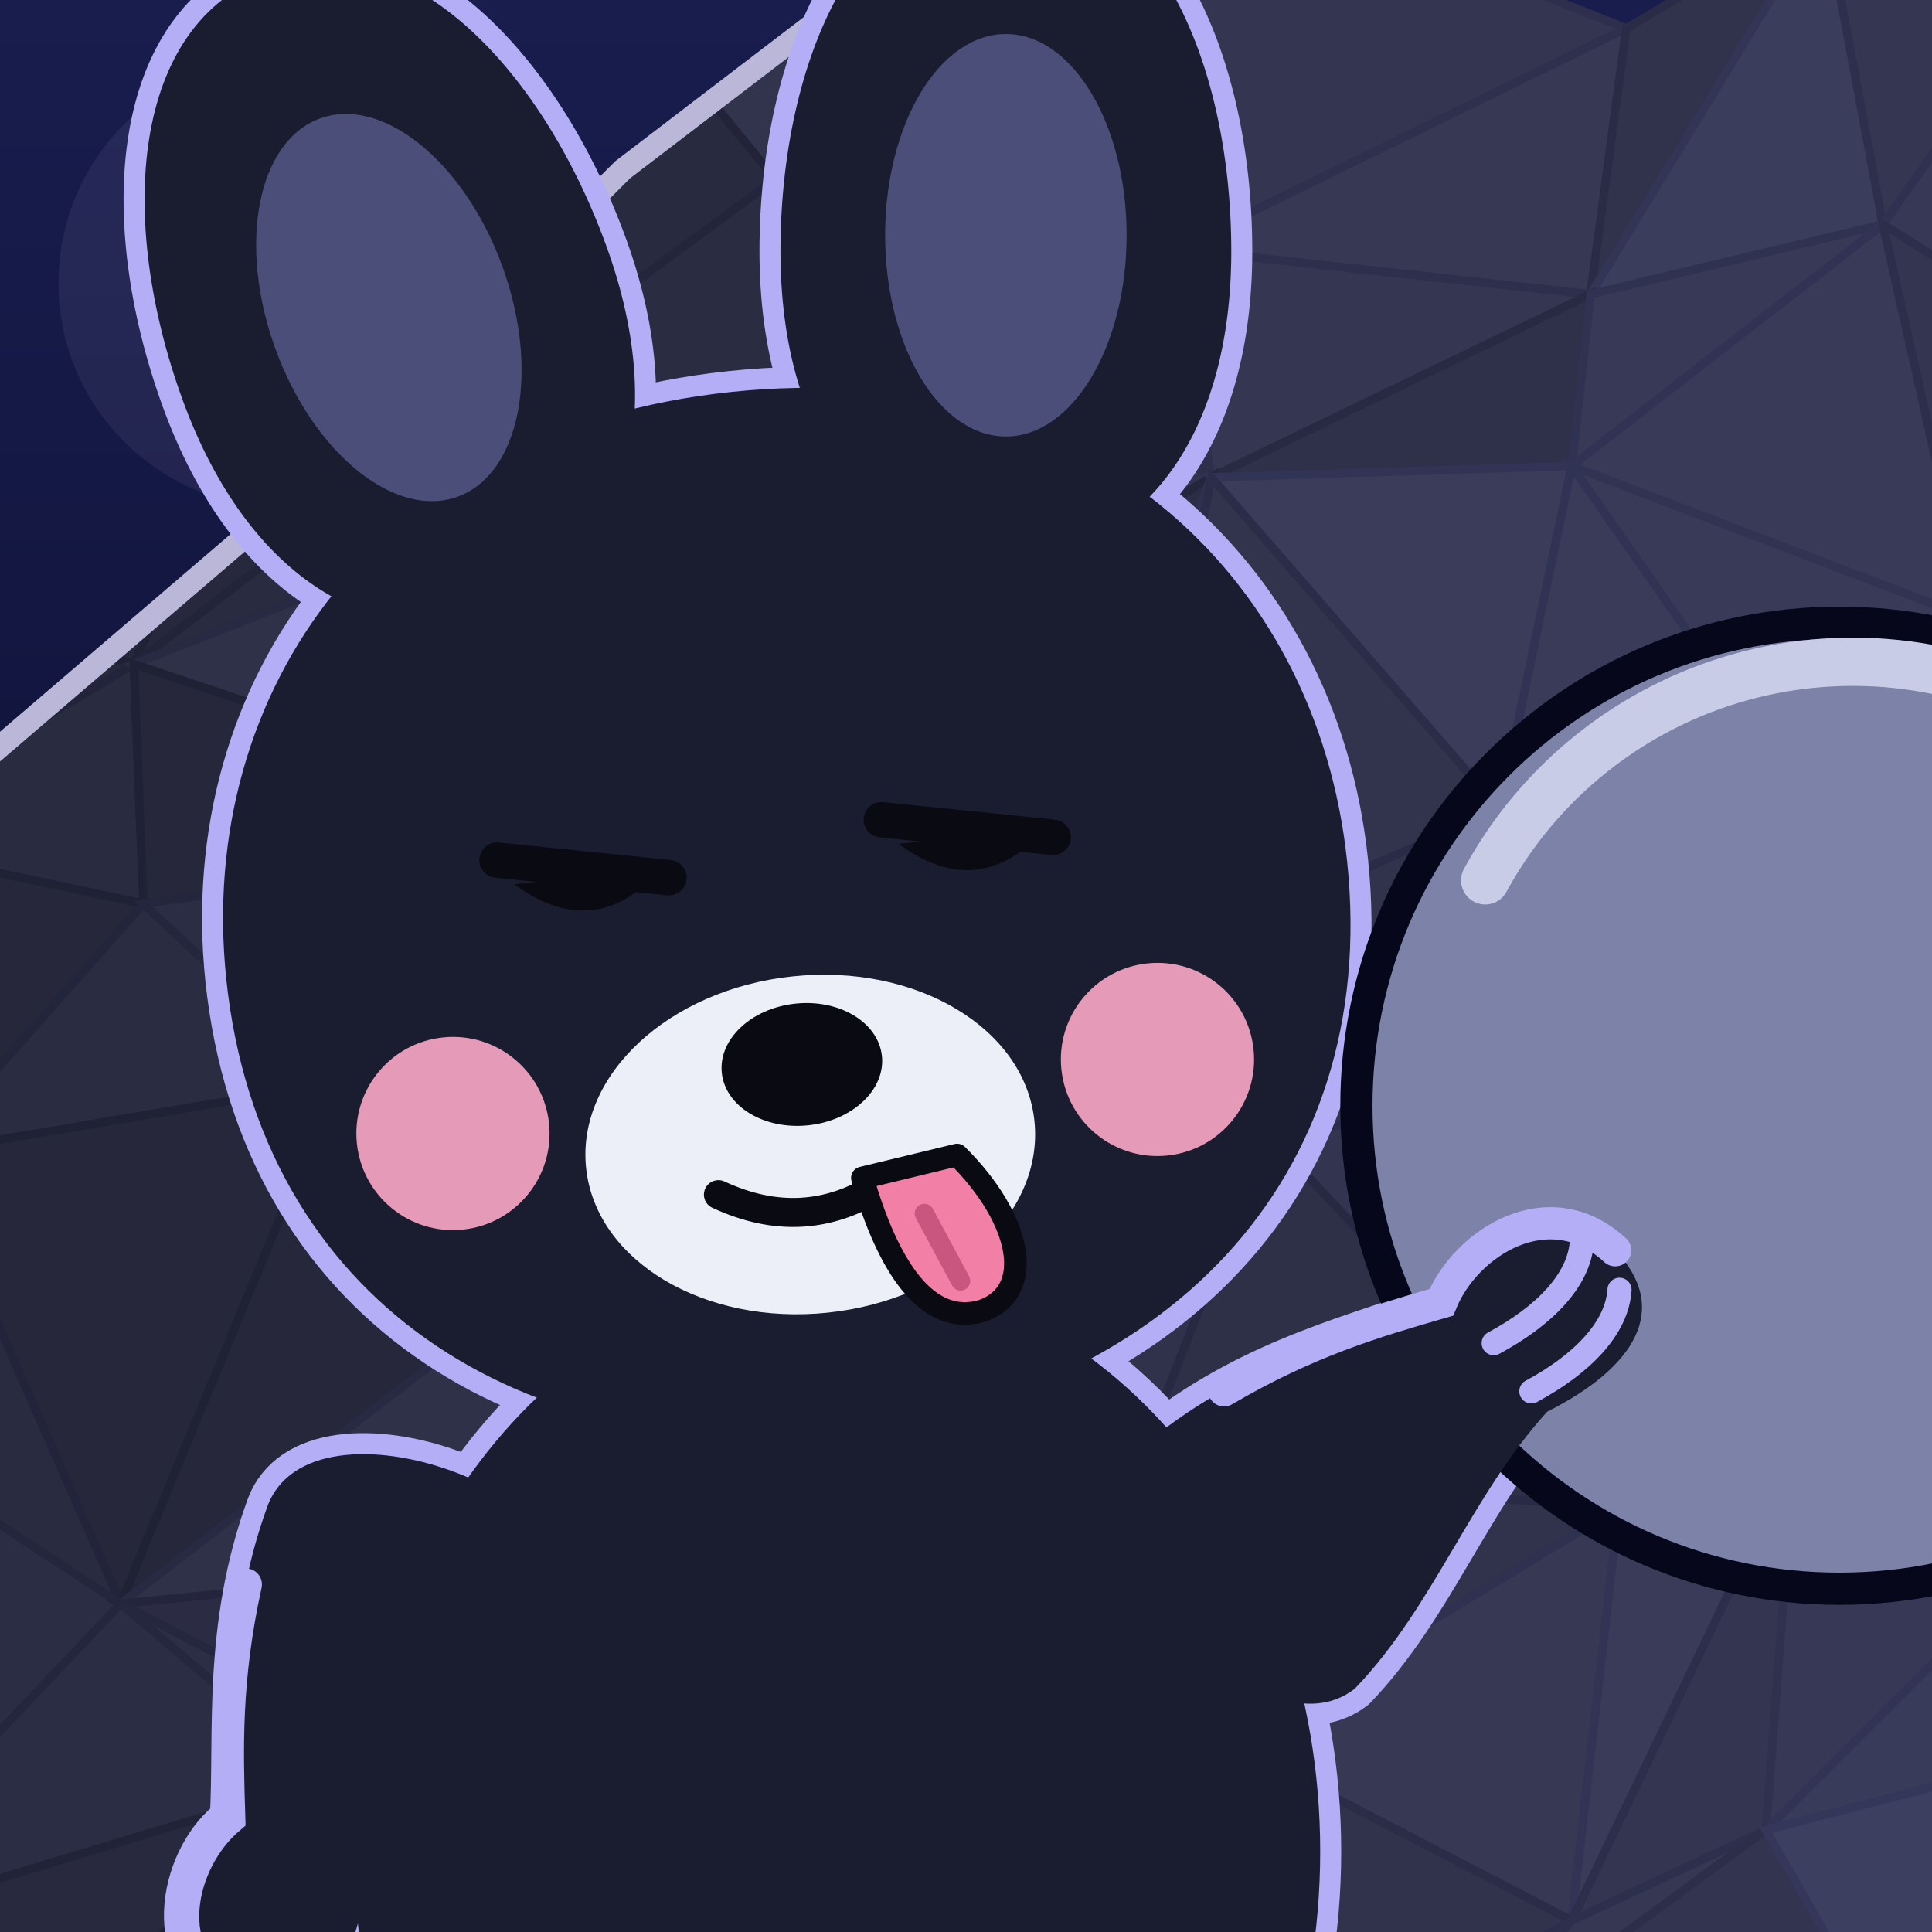
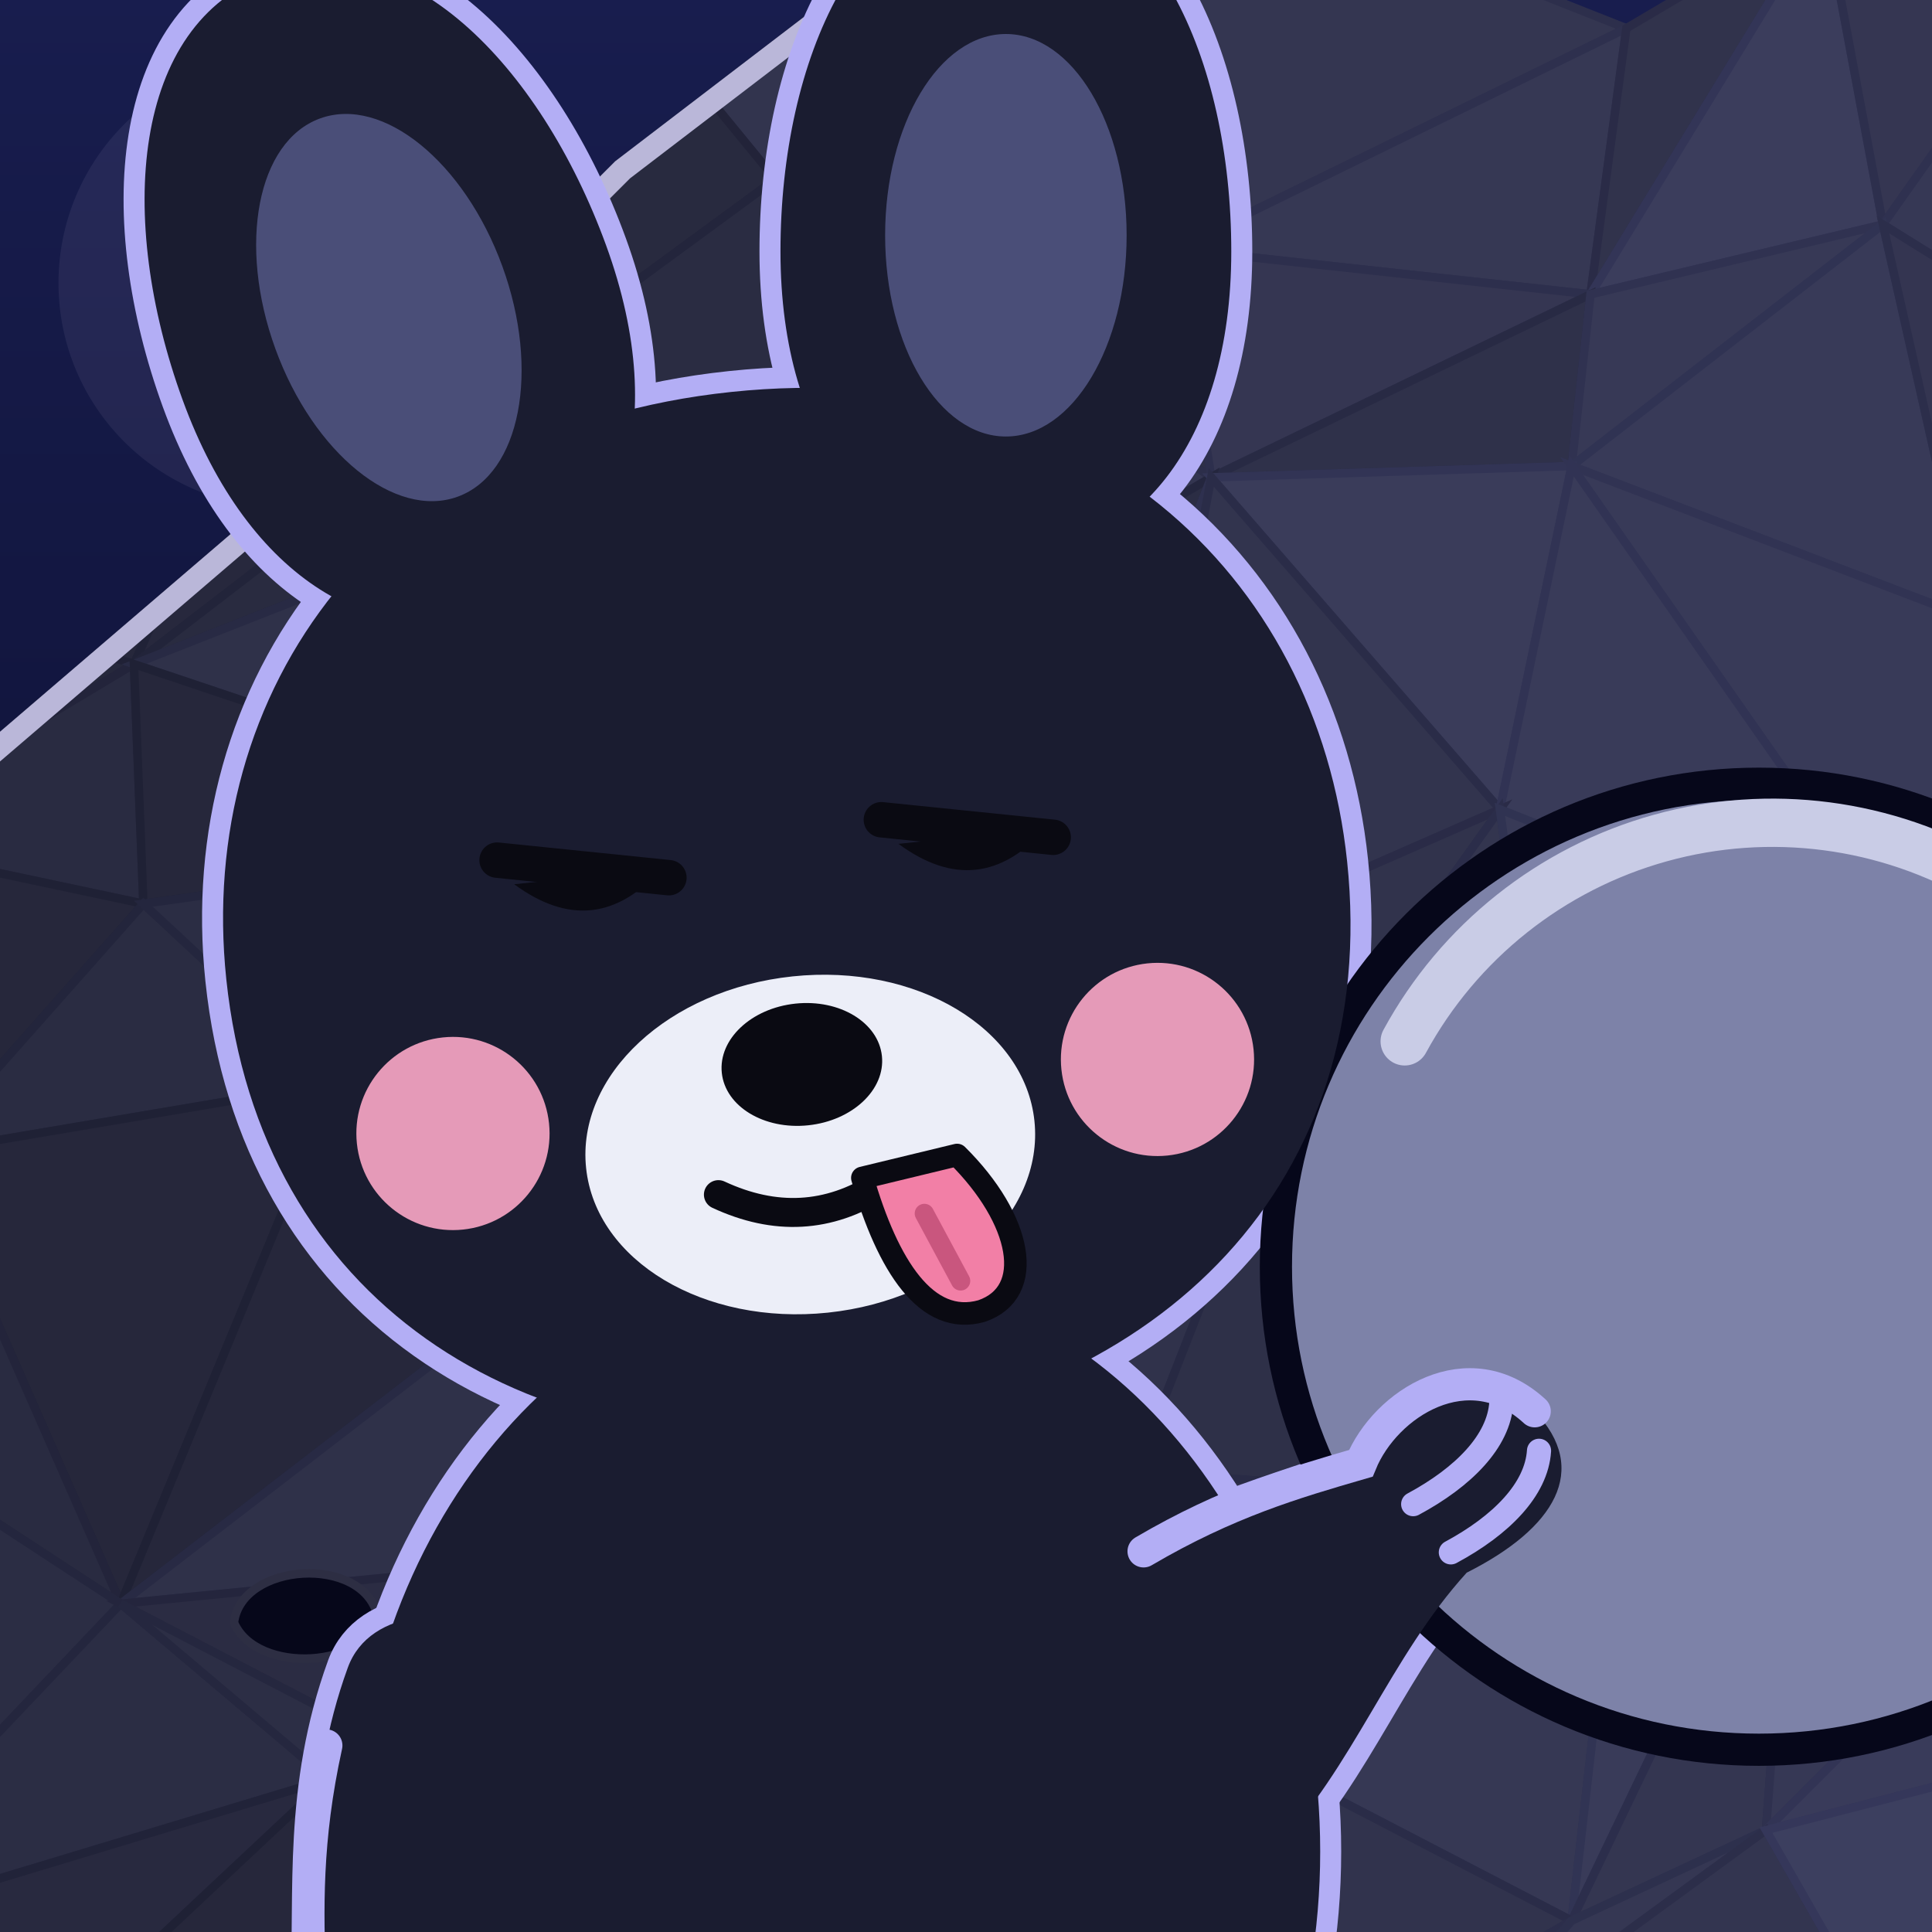
<svg xmlns="http://www.w3.org/2000/svg" viewBox="0 0 1024 1024" width="1024" height="1024" role="img" aria-label="App icon, Tongue">
  <defs>
    <clipPath id="ic-tongue-1024">
      <rect width="1024" height="1024" rx="0" />
    </clipPath>
    <linearGradient id="ib-tongue-1024" x1="0" y1="0" x2="0" y2="1">
      <stop offset="0" stop-color="#181D4E" />
      <stop offset="1" stop-color="#080A26" />
    </linearGradient>
  </defs>
  <g clip-path="url(#ic-tongue-1024)">
    <rect width="1024" height="1024" fill="url(#ib-tongue-1024)" />
    <circle cx="786" cy="318" r="7" fill="#EEF0FA" opacity="0.45" />
    <circle cx="159" cy="109" r="10" fill="#EEF0FA" opacity="0.6" />
    <circle cx="556" cy="320" r="13" fill="#EEF0FA" opacity="0.75" />
    <circle cx="953" cy="111" r="7" fill="#EEF0FA" opacity="0.45" />
    <circle cx="326" cy="322" r="10" fill="#EEF0FA" opacity="0.6" />
    <circle cx="723" cy="113" r="13" fill="#EEF0FA" opacity="0.75" />
    <circle cx="96" cy="324" r="7" fill="#EEF0FA" opacity="0.45" />
    <circle cx="493" cy="115" r="10" fill="#EEF0FA" opacity="0.6" />
    <circle cx="890" cy="326" r="13" fill="#EEF0FA" opacity="0.75" />
    <circle cx="150" cy="150" r="119" fill="#E9E6FF" opacity=".07" />
    <circle cx="150" cy="150" r="70" fill="#E9EAF6" />
    <circle cx="127.6" cy="136" r="14" fill="#CFD1E6" />
    <g>
      <clipPath id="r-tongue-1024">
        <path d="M1064 1064 L1064 -40 L500 -40 L330 90 L170 250 L-40 430 L-40 1064Z" />
      </clipPath>
      <g clip-path="url(#r-tongue-1024)">
        <path d="M-75,-95L196,-108L-98,147Z" fill="hsl(236 22% 20.7%)" stroke="hsl(236 26% 18.2%)" stroke-width="4.5" />
        <path d="M196,-108L163,145L-98,147Z" fill="hsl(236 22% 21.7%)" stroke="hsl(236 26% 19.2%)" stroke-width="4.5" />
        <path d="M196,-108L284,-60L163,145Z" fill="hsl(236 22% 19.2%)" stroke="hsl(236 26% 16.7%)" stroke-width="4.5" />
        <path d="M284,-60L291,183L163,145Z" fill="hsl(236 22% 19.3%)" stroke="hsl(236 26% 16.8%)" stroke-width="4.5" />
        <path d="M284,-60L432,12L411,95Z" fill="hsl(236 22% 25.0%)" stroke="hsl(236 26% 22.5%)" stroke-width="4.5" />
        <path d="M284,-60L411,95L291,183Z" fill="hsl(236 22% 20.3%)" stroke="hsl(236 26% 17.8%)" stroke-width="4.5" />
        <path d="M432,12L584,-95L623,132Z" fill="hsl(236 22% 26.4%)" stroke="hsl(236 26% 23.9%)" stroke-width="4.5" />
        <path d="M432,12L623,132L411,95Z" fill="hsl(236 22% 21.2%)" stroke="hsl(236 26% 18.7%)" stroke-width="4.5" />
        <path d="M584,-95L862,15L623,132Z" fill="hsl(236 22% 26.1%)" stroke="hsl(236 26% 23.6%)" stroke-width="4.5" />
        <path d="M862,15L843,156L623,132Z" fill="hsl(236 22% 26.9%)" stroke="hsl(236 26% 24.4%)" stroke-width="4.5" />
        <path d="M862,15L967,-47L843,156Z" fill="hsl(236 22% 24.5%)" stroke="hsl(236 26% 22.0%)" stroke-width="4.5" />
        <path d="M967,-47L998,119L843,156Z" fill="hsl(236 22% 29.5%)" stroke="hsl(236 26% 27.0%)" stroke-width="4.5" />
        <path d="M967,-47L1090,-11L998,119Z" fill="hsl(236 22% 26.4%)" stroke="hsl(236 26% 23.9%)" stroke-width="4.5" />
        <path d="M1090,-11L1088,175L998,119Z" fill="hsl(236 22% 27.3%)" stroke="hsl(236 26% 24.8%)" stroke-width="4.5" />
        <path d="M1090,-11L1264,-47L1329,188Z" fill="hsl(236 22% 29.3%)" stroke="hsl(236 26% 26.8%)" stroke-width="4.5" />
        <path d="M1090,-11L1329,188L1088,175Z" fill="hsl(236 22% 30.7%)" stroke="hsl(236 26% 28.2%)" stroke-width="4.5" />
        <path d="M-98,147L163,145L-65,310Z" fill="hsl(236 22% 19.8%)" stroke="hsl(236 26% 17.3%)" stroke-width="4.5" />
        <path d="M163,145L71,352L-65,310Z" fill="hsl(236 22% 19.0%)" stroke="hsl(236 26% 16.5%)" stroke-width="4.5" />
        <path d="M163,145L291,183L71,352Z" fill="hsl(236 22% 19.5%)" stroke="hsl(236 26% 17.0%)" stroke-width="4.5" />
        <path d="M291,183L343,245L71,352Z" fill="hsl(236 22% 20.7%)" stroke="hsl(236 26% 18.2%)" stroke-width="4.5" />
        <path d="M291,183L411,95L488,344Z" fill="hsl(236 22% 21.2%)" stroke="hsl(236 26% 18.7%)" stroke-width="4.5" />
        <path d="M291,183L488,344L343,245Z" fill="hsl(236 22% 25.3%)" stroke="hsl(236 26% 22.8%)" stroke-width="4.5" />
        <path d="M411,95L623,132L642,253Z" fill="hsl(236 22% 23.3%)" stroke="hsl(236 26% 20.8%)" stroke-width="4.5" />
        <path d="M411,95L642,253L488,344Z" fill="hsl(236 22% 25.6%)" stroke="hsl(236 26% 23.1%)" stroke-width="4.5" />
        <path d="M623,132L843,156L642,253Z" fill="hsl(236 22% 26.4%)" stroke="hsl(236 26% 23.9%)" stroke-width="4.5" />
        <path d="M843,156L833,247L642,253Z" fill="hsl(236 22% 23.8%)" stroke="hsl(236 26% 21.3%)" stroke-width="4.5" />
        <path d="M843,156L998,119L833,247Z" fill="hsl(236 22% 27.7%)" stroke="hsl(236 26% 25.2%)" stroke-width="4.5" />
        <path d="M998,119L1045,328L833,247Z" fill="hsl(236 22% 28.2%)" stroke="hsl(236 26% 25.7%)" stroke-width="4.5" />
        <path d="M998,119L1088,175L1045,328Z" fill="hsl(236 22% 25.9%)" stroke="hsl(236 26% 23.4%)" stroke-width="4.5" />
        <path d="M1088,175L1200,354L1045,328Z" fill="hsl(236 22% 30.7%)" stroke="hsl(236 26% 28.2%)" stroke-width="4.5" />
        <path d="M1088,175L1329,188L1300,298Z" fill="hsl(236 22% 30.9%)" stroke="hsl(236 26% 28.4%)" stroke-width="4.5" />
        <path d="M1088,175L1300,298L1200,354Z" fill="hsl(236 22% 27.9%)" stroke="hsl(236 26% 25.4%)" stroke-width="4.5" />
        <path d="M-65,310L71,352L-84,445Z" fill="hsl(236 22% 19.3%)" stroke="hsl(236 26% 16.8%)" stroke-width="4.5" />
        <path d="M71,352L76,479L-84,445Z" fill="hsl(236 22% 20.8%)" stroke="hsl(236 26% 18.3%)" stroke-width="4.5" />
        <path d="M71,352L343,245L339,442Z" fill="hsl(236 22% 23.6%)" stroke="hsl(236 26% 21.1%)" stroke-width="4.5" />
        <path d="M71,352L339,442L76,479Z" fill="hsl(236 22% 19.0%)" stroke="hsl(236 26% 16.5%)" stroke-width="4.5" />
        <path d="M343,245L488,344L536,521Z" fill="hsl(236 22% 22.9%)" stroke="hsl(236 26% 20.4%)" stroke-width="4.5" />
        <path d="M343,245L536,521L339,442Z" fill="hsl(236 22% 22.8%)" stroke="hsl(236 26% 20.3%)" stroke-width="4.5" />
        <path d="M488,344L642,253L536,521Z" fill="hsl(236 22% 21.7%)" stroke="hsl(236 26% 19.2%)" stroke-width="4.5" />
        <path d="M642,253L592,518L536,521Z" fill="hsl(236 22% 27.0%)" stroke="hsl(236 26% 24.5%)" stroke-width="4.5" />
        <path d="M642,253L833,247L795,429Z" fill="hsl(236 22% 29.0%)" stroke="hsl(236 26% 26.5%)" stroke-width="4.5" />
        <path d="M642,253L795,429L592,518Z" fill="hsl(236 22% 25.0%)" stroke="hsl(236 26% 22.5%)" stroke-width="4.5" />
        <path d="M833,247L1045,328L1024,520Z" fill="hsl(236 22% 28.3%)" stroke="hsl(236 26% 25.8%)" stroke-width="4.5" />
        <path d="M833,247L1024,520L795,429Z" fill="hsl(236 22% 28.5%)" stroke="hsl(236 26% 26.0%)" stroke-width="4.5" />
        <path d="M1045,328L1200,354L1024,520Z" fill="hsl(236 22% 29.8%)" stroke="hsl(236 26% 27.3%)" stroke-width="4.5" />
        <path d="M1200,354L1107,425L1024,520Z" fill="hsl(236 22% 29.3%)" stroke="hsl(236 26% 26.8%)" stroke-width="4.5" />
        <path d="M1200,354L1300,298L1368,472Z" fill="hsl(236 22% 30.1%)" stroke="hsl(236 26% 27.6%)" stroke-width="4.5" />
        <path d="M1200,354L1368,472L1107,425Z" fill="hsl(236 22% 30.2%)" stroke="hsl(236 26% 27.7%)" stroke-width="4.5" />
        <path d="M-84,445L76,479L-41,611Z" fill="hsl(236 22% 19.0%)" stroke="hsl(236 26% 16.5%)" stroke-width="4.5" />
        <path d="M76,479L178,574L-41,611Z" fill="hsl(236 22% 21.2%)" stroke="hsl(236 26% 18.7%)" stroke-width="4.5" />
        <path d="M76,479L339,442L178,574Z" fill="hsl(236 22% 21.8%)" stroke="hsl(236 26% 19.3%)" stroke-width="4.5" />
        <path d="M339,442L251,706L178,574Z" fill="hsl(236 22% 24.1%)" stroke="hsl(236 26% 21.6%)" stroke-width="4.5" />
        <path d="M339,442L536,521L251,706Z" fill="hsl(236 22% 25.1%)" stroke="hsl(236 26% 22.6%)" stroke-width="4.5" />
        <path d="M536,521L533,622L251,706Z" fill="hsl(236 22% 25.0%)" stroke="hsl(236 26% 22.5%)" stroke-width="4.5" />
        <path d="M536,521L592,518L672,601Z" fill="hsl(236 22% 25.3%)" stroke="hsl(236 26% 22.8%)" stroke-width="4.5" />
        <path d="M536,521L672,601L533,622Z" fill="hsl(236 22% 23.2%)" stroke="hsl(236 26% 20.7%)" stroke-width="4.5" />
        <path d="M592,518L795,429L672,601Z" fill="hsl(236 22% 24.5%)" stroke="hsl(236 26% 22.0%)" stroke-width="4.5" />
        <path d="M795,429L816,583L672,601Z" fill="hsl(236 22% 25.5%)" stroke="hsl(236 26% 23.0%)" stroke-width="4.5" />
        <path d="M795,429L1024,520L816,583Z" fill="hsl(236 22% 28.1%)" stroke="hsl(236 26% 25.6%)" stroke-width="4.5" />
        <path d="M1024,520L985,585L816,583Z" fill="hsl(236 22% 29.3%)" stroke="hsl(236 26% 26.8%)" stroke-width="4.5" />
        <path d="M1024,520L1107,425L985,585Z" fill="hsl(236 22% 30.0%)" stroke="hsl(236 26% 27.5%)" stroke-width="4.5" />
        <path d="M1107,425L1086,603L985,585Z" fill="hsl(236 22% 29.8%)" stroke="hsl(236 26% 27.3%)" stroke-width="4.5" />
        <path d="M1107,425L1368,472L1086,603Z" fill="hsl(236 22% 29.3%)" stroke="hsl(236 26% 26.8%)" stroke-width="4.5" />
        <path d="M1368,472L1338,665L1086,603Z" fill="hsl(236 22% 31.0%)" stroke="hsl(236 26% 28.5%)" stroke-width="4.5" />
        <path d="M-41,611L178,574L64,850Z" fill="hsl(236 22% 19.0%)" stroke="hsl(236 26% 16.5%)" stroke-width="4.5" />
        <path d="M-41,611L64,850L-40,782Z" fill="hsl(236 22% 20.8%)" stroke="hsl(236 26% 18.3%)" stroke-width="4.5" />
        <path d="M178,574L251,706L64,850Z" fill="hsl(236 22% 19.0%)" stroke="hsl(236 26% 16.5%)" stroke-width="4.5" />
        <path d="M251,706L339,823L64,850Z" fill="hsl(236 22% 23.6%)" stroke="hsl(236 26% 21.1%)" stroke-width="4.5" />
        <path d="M251,706L533,622L339,823Z" fill="hsl(236 22% 23.7%)" stroke="hsl(236 26% 21.2%)" stroke-width="4.5" />
        <path d="M533,622L497,802L339,823Z" fill="hsl(236 22% 24.6%)" stroke="hsl(236 26% 22.1%)" stroke-width="4.5" />
        <path d="M533,622L672,601L602,780Z" fill="hsl(236 22% 24.2%)" stroke="hsl(236 26% 21.7%)" stroke-width="4.5" />
        <path d="M533,622L602,780L497,802Z" fill="hsl(236 22% 24.6%)" stroke="hsl(236 26% 22.1%)" stroke-width="4.5" />
        <path d="M672,601L816,583L858,799Z" fill="hsl(236 22% 25.4%)" stroke="hsl(236 26% 22.9%)" stroke-width="4.5" />
        <path d="M672,601L858,799L602,780Z" fill="hsl(236 22% 23.2%)" stroke="hsl(236 26% 20.7%)" stroke-width="4.5" />
        <path d="M816,583L985,585L858,799Z" fill="hsl(236 22% 30.1%)" stroke="hsl(236 26% 27.6%)" stroke-width="4.5" />
        <path d="M985,585L951,772L858,799Z" fill="hsl(236 22% 29.6%)" stroke="hsl(236 26% 27.1%)" stroke-width="4.5" />
        <path d="M985,585L1086,603L1163,743Z" fill="hsl(236 22% 27.5%)" stroke="hsl(236 26% 25.0%)" stroke-width="4.5" />
        <path d="M985,585L1163,743L951,772Z" fill="hsl(236 22% 30.5%)" stroke="hsl(236 26% 28.0%)" stroke-width="4.5" />
        <path d="M1086,603L1338,665L1163,743Z" fill="hsl(236 22% 28.2%)" stroke="hsl(236 26% 25.7%)" stroke-width="4.5" />
        <path d="M1338,665L1371,766L1163,743Z" fill="hsl(236 22% 30.8%)" stroke="hsl(236 26% 28.3%)" stroke-width="4.5" />
        <path d="M-40,782L64,850L-104,1027Z" fill="hsl(236 22% 21.8%)" stroke="hsl(236 26% 19.3%)" stroke-width="4.5" />
        <path d="M64,850L174,943L-104,1027Z" fill="hsl(236 22% 21.8%)" stroke="hsl(236 26% 19.3%)" stroke-width="4.5" />
        <path d="M64,850L339,823L308,977Z" fill="hsl(236 22% 21.4%)" stroke="hsl(236 26% 18.9%)" stroke-width="4.5" />
        <path d="M64,850L308,977L174,943Z" fill="hsl(236 22% 22.1%)" stroke="hsl(236 26% 19.6%)" stroke-width="4.5" />
        <path d="M339,823L497,802L308,977Z" fill="hsl(236 22% 22.4%)" stroke="hsl(236 26% 19.9%)" stroke-width="4.5" />
        <path d="M497,802L527,943L308,977Z" fill="hsl(236 22% 20.7%)" stroke="hsl(236 26% 18.2%)" stroke-width="4.5" />
        <path d="M497,802L602,780L527,943Z" fill="hsl(236 22% 26.5%)" stroke="hsl(236 26% 24.0%)" stroke-width="4.5" />
        <path d="M602,780L652,924L527,943Z" fill="hsl(236 22% 22.6%)" stroke="hsl(236 26% 20.1%)" stroke-width="4.5" />
        <path d="M602,780L858,799L652,924Z" fill="hsl(236 22% 24.4%)" stroke="hsl(236 26% 21.9%)" stroke-width="4.5" />
        <path d="M858,799L833,1018L652,924Z" fill="hsl(236 22% 27.1%)" stroke="hsl(236 26% 24.6%)" stroke-width="4.5" />
        <path d="M858,799L951,772L833,1018Z" fill="hsl(236 22% 28.7%)" stroke="hsl(236 26% 26.2%)" stroke-width="4.5" />
        <path d="M951,772L936,970L833,1018Z" fill="hsl(236 22% 26.0%)" stroke="hsl(236 26% 23.5%)" stroke-width="4.5" />
        <path d="M951,772L1163,743L936,970Z" fill="hsl(236 22% 27.2%)" stroke="hsl(236 26% 24.7%)" stroke-width="4.5" />
        <path d="M1163,743L1141,917L936,970Z" fill="hsl(236 22% 28.8%)" stroke="hsl(236 26% 26.3%)" stroke-width="4.5" />
        <path d="M1163,743L1371,766L1288,1045Z" fill="hsl(236 22% 31.0%)" stroke="hsl(236 26% 28.5%)" stroke-width="4.5" />
        <path d="M1163,743L1288,1045L1141,917Z" fill="hsl(236 22% 30.2%)" stroke="hsl(236 26% 27.7%)" stroke-width="4.5" />
        <path d="M-104,1027L174,943L-19,1124Z" fill="hsl(236 22% 20.1%)" stroke="hsl(236 26% 17.6%)" stroke-width="4.5" />
        <path d="M174,943L124,1195L-19,1124Z" fill="hsl(236 22% 19.1%)" stroke="hsl(236 26% 16.6%)" stroke-width="4.5" />
        <path d="M174,943L308,977L124,1195Z" fill="hsl(236 22% 22.0%)" stroke="hsl(236 26% 19.5%)" stroke-width="4.5" />
        <path d="M308,977L288,1123L124,1195Z" fill="hsl(236 22% 21.9%)" stroke="hsl(236 26% 19.4%)" stroke-width="4.5" />
        <path d="M308,977L527,943L288,1123Z" fill="hsl(236 22% 21.2%)" stroke="hsl(236 26% 18.7%)" stroke-width="4.5" />
        <path d="M527,943L473,1198L288,1123Z" fill="hsl(236 22% 23.1%)" stroke="hsl(236 26% 20.6%)" stroke-width="4.5" />
        <path d="M527,943L652,924L642,1128Z" fill="hsl(236 22% 26.5%)" stroke="hsl(236 26% 24.0%)" stroke-width="4.5" />
        <path d="M527,943L642,1128L473,1198Z" fill="hsl(236 22% 25.9%)" stroke="hsl(236 26% 23.4%)" stroke-width="4.5" />
        <path d="M652,924L833,1018L642,1128Z" fill="hsl(236 22% 24.8%)" stroke="hsl(236 26% 22.3%)" stroke-width="4.5" />
        <path d="M833,1018L769,1092L642,1128Z" fill="hsl(236 22% 25.7%)" stroke="hsl(236 26% 23.2%)" stroke-width="4.5" />
        <path d="M833,1018L936,970L769,1092Z" fill="hsl(236 22% 26.6%)" stroke="hsl(236 26% 24.1%)" stroke-width="4.5" />
        <path d="M936,970L1011,1101L769,1092Z" fill="hsl(236 22% 25.6%)" stroke="hsl(236 26% 23.1%)" stroke-width="4.5" />
        <path d="M936,970L1141,917L1011,1101Z" fill="hsl(236 22% 30.4%)" stroke="hsl(236 26% 27.9%)" stroke-width="4.5" />
        <path d="M1141,917L1190,1135L1011,1101Z" fill="hsl(236 22% 30.6%)" stroke="hsl(236 26% 28.1%)" stroke-width="4.5" />
        <path d="M1141,917L1288,1045L1260,1190Z" fill="hsl(236 22% 27.6%)" stroke="hsl(236 26% 25.1%)" stroke-width="4.5" />
        <path d="M1141,917L1260,1190L1190,1135Z" fill="hsl(236 22% 30.9%)" stroke="hsl(236 26% 28.4%)" stroke-width="4.5" />
        <path d="M-19,1124L124,1195L62,1255Z" fill="hsl(236 22% 20.3%)" stroke="hsl(236 26% 17.8%)" stroke-width="4.5" />
        <path d="M-19,1124L62,1255L-9,1255Z" fill="hsl(236 22% 19.0%)" stroke="hsl(236 26% 16.5%)" stroke-width="4.5" />
        <path d="M124,1195L288,1123L246,1304Z" fill="hsl(236 22% 22.3%)" stroke="hsl(236 26% 19.8%)" stroke-width="4.5" />
        <path d="M124,1195L246,1304L62,1255Z" fill="hsl(236 22% 19.6%)" stroke="hsl(236 26% 17.1%)" stroke-width="4.5" />
        <path d="M288,1123L473,1198L246,1304Z" fill="hsl(236 22% 23.7%)" stroke="hsl(236 26% 21.2%)" stroke-width="4.5" />
        <path d="M473,1198L432,1387L246,1304Z" fill="hsl(236 22% 20.9%)" stroke="hsl(236 26% 18.4%)" stroke-width="4.5" />
        <path d="M473,1198L642,1128L687,1270Z" fill="hsl(236 22% 27.3%)" stroke="hsl(236 26% 24.8%)" stroke-width="4.5" />
        <path d="M473,1198L687,1270L432,1387Z" fill="hsl(236 22% 23.7%)" stroke="hsl(236 26% 21.2%)" stroke-width="4.5" />
        <path d="M642,1128L769,1092L774,1277Z" fill="hsl(236 22% 24.7%)" stroke="hsl(236 26% 22.2%)" stroke-width="4.5" />
        <path d="M642,1128L774,1277L687,1270Z" fill="hsl(236 22% 25.3%)" stroke="hsl(236 26% 22.8%)" stroke-width="4.5" />
        <path d="M769,1092L1011,1101L1047,1349Z" fill="hsl(236 22% 25.2%)" stroke="hsl(236 26% 22.7%)" stroke-width="4.5" />
        <path d="M769,1092L1047,1349L774,1277Z" fill="hsl(236 22% 25.1%)" stroke="hsl(236 26% 22.6%)" stroke-width="4.5" />
        <path d="M1011,1101L1190,1135L1047,1349Z" fill="hsl(236 22% 31.0%)" stroke="hsl(236 26% 28.5%)" stroke-width="4.5" />
        <path d="M1190,1135L1191,1263L1047,1349Z" fill="hsl(236 22% 28.1%)" stroke="hsl(236 26% 25.6%)" stroke-width="4.5" />
        <path d="M1190,1135L1260,1190L1282,1340Z" fill="hsl(236 22% 30.4%)" stroke="hsl(236 26% 27.9%)" stroke-width="4.5" />
        <path d="M1190,1135L1282,1340L1191,1263Z" fill="hsl(236 22% 29.5%)" stroke="hsl(236 26% 27.0%)" stroke-width="4.5" />
      </g>
      <path d="M124 860C128 828 192 824 200 856C196 884 136 888 124 860Z" fill="#06071A" stroke="hsl(236 20% 22%)" stroke-width="4.5" />
      <path d="M849.4 560C852.8 532.8 907.2 529.4 914 556.6C910.6 580.4 859.6 583.8 849.4 560Z" fill="#06071A" stroke="hsl(236 20% 22%)" stroke-width="4.5" />
      <path d="M1064 1064 L1064 -40 L500 -40 L330 90 L170 250 L-40 430 L-40 1064Z" fill="none" stroke="#04051A" stroke-width="12" stroke-linejoin="round" />
      <path d="M500 -40 L330 90 L170 250 L-40 430" fill="none" stroke="#D9D6FA" stroke-width="12" stroke-linecap="round" opacity=".85" />
    </g>
    <svg x="0" y="0" width="1024" height="1024" viewBox="-52 -126 120 120" preserveAspectRatio="xMidYMid slice">
      <g fill="#B3AEF5" stroke="#B3AEF5" stroke-width="2.609" stroke-linejoin="round">
        <g transform="translate(0 19)">
          <g data-part="body" transform="translate(0 0) rotate(0)">
            <g data-part="tail" transform="translate(-8 -6) rotate(0)">
              <g>
                <path d="M4 -16 C-18 -14 -40 0 -54 18 C-58 24 -53 30 -47 26 C-32 16 -16 12 4 12Z" />
              </g>
            </g>
            <g>
              <ellipse cx="0" cy="-30" rx="30" ry="36" />
            </g>
            <g data-part="thighFar" transform="translate(-16 -10) rotate(6)">
              <g data-part="shinFar" transform="translate(4 28) rotate(-6)">
                <g>
                  <path d="M-6 0 L-5 16 A5 5 0 0 0 5 16 L6 0 A6 6 0 0 0 -6 0Z" />
                </g>
                <g data-part="shoeFar" transform="translate(0 20) rotate(0)">
                  <g>
                    <path d="M-12 2 C-13 -12 13 -12 12 2 C12 12 -12 12 -12 2Z" fill="#0B0C16" />
                  </g>
                </g>
              </g>
              <g>
                <ellipse cx="6" cy="12" rx="19" ry="22" transform="rotate(-20 6 12)" />
              </g>
            </g>
            <g data-part="thighNear" transform="translate(16 -10) rotate(-6)">
              <g data-part="shinNear" transform="translate(4 28) rotate(6)">
                <g>
                  <path d="M-6 0 L-5 16 A5 5 0 0 0 5 16 L6 0 A6 6 0 0 0 -6 0Z" />
                </g>
                <g data-part="shoeNear" transform="translate(0 20) rotate(0)">
                  <g>
                    <path d="M-12 2 C-13 -12 13 -12 12 2 C12 12 -12 12 -12 2Z" fill="#0B0C16" />
                  </g>
                </g>
              </g>
              <g>
                <ellipse cx="6" cy="12" rx="19" ry="22" transform="rotate(-20 6 12)" />
              </g>
            </g>
-             <g data-part="armFar" transform="translate(-26 -48) rotate(20)">
+             <g data-part="armFar" transform="translate(-21 -38) rotate(20)">
              <g>
                <path d="M10 0 C10 -8 -10 -8 -10 0 C-10 8 -7 14 -5.5 19 C-7.5 22 -7 28.5 -1.5 29.5 C3.5 30 5 26 3.8 20 C5 13 9 7 10 0Z" />
              </g>
            </g>
-             <g data-part="armNear" transform="translate(26 -48) rotate(-128)">
+             <g data-part="armNear" transform="translate(21 -38) rotate(-128)">
              <g>
                <path d="M-10 0 C-10 -8 10 -8 10 0 C10 8 7 14 5.5 19 C7.5 22 7 28.5 1.5 29.5 C-3.5 30 -5 26 -3.8 20 C-5 13 -9 7 -10 0Z" />
              </g>
            </g>
            <g data-part="head" transform="translate(0 -58) rotate(-6)">
              <g>
                <path d="M0 -63 C22 -63 35 -48 35 -30 C35 -10 20 2 0 2 C-20 2 -35 -10 -35 -30 C-35 -48 -22 -63 0 -63Z" />
              </g>
              <g data-part="earFar" transform="translate(-16 -52) rotate(-14)">
                <g>
                  <path d="M0 -41 C9 -41 14 -30 14 -18 C14 -6 8 1 0 1 C-8 1 -14 -6 -14 -18 C-14 -30 -9 -41 0 -41Z" />
                </g>
              </g>
              <g data-part="earNear" transform="translate(16 -52) rotate(6)">
                <g>
                  <path d="M0 -41 C9 -41 14 -30 14 -18 C14 -6 8 1 0 1 C-8 1 -14 -6 -14 -18 C-14 -30 -9 -41 0 -41Z" />
                </g>
              </g>
            </g>
          </g>
        </g>
      </g>
      <g transform="translate(0 19)">
        <g data-part="body" transform="translate(0 0) rotate(0)">
          <g data-part="tail" transform="translate(-8 -6) rotate(0)">
            <g fill="#1A1C30">
              <path d="M4 -16 C-18 -14 -40 0 -54 18 C-58 24 -53 30 -47 26 C-32 16 -16 12 4 12Z" />
            </g>
          </g>
          <g fill="#1A1C30">
            <ellipse cx="0" cy="-30" rx="30" ry="36" />
          </g>
          <g data-part="thighFar" transform="translate(-16 -10) rotate(6)">
            <g data-part="shinFar" transform="translate(4 28) rotate(-6)">
              <g fill="#1A1C30">
                <path d="M-6 0 L-5 16 A5 5 0 0 0 5 16 L6 0 A6 6 0 0 0 -6 0Z" />
              </g>
              <g data-part="shoeFar" transform="translate(0 20) rotate(0)">
                <g fill="#1A1C30">
                  <path d="M-12 2 C-13 -12 13 -12 12 2 C12 12 -12 12 -12 2Z" fill="#0B0C16" />
                  <g data-detail="">
                    <path d="M-9 -3 C-9.5 -10 9.5 -10 9 -3 C5 -1 -5 -1 -9 -3Z" fill="#262840" />
                    <path d="M-12 1 C-11 -2 -9 -3 -8 -3 L-8 6 C-10 6 -12 4 -12 1Z" fill="#A99CF0" />
                    <path d="M12 1 C11 -2 9 -3 8 -3 L8 6 C10 6 12 4 12 1Z" fill="#A99CF0" />
                    <path d="M-9.5 -5.5 L9.5 -5.5" stroke="#14162A" stroke-width="5" stroke-linecap="round" />
                    <path d="M-9.5 -5.5 L9.5 -5.5" stroke="#3A3D5E" stroke-width="1" stroke-linecap="round" stroke-dasharray="1.5 2" />
                    <path d="M-11 4 C-6 7 6 7 11 4" fill="none" stroke="#3A3D5E" stroke-width="1.2" />
                  </g>
                </g>
              </g>
            </g>
            <g fill="#1A1C30">
              <ellipse cx="6" cy="12" rx="19" ry="22" transform="rotate(-20 6 12)" />
            </g>
          </g>
          <g data-part="thighNear" transform="translate(16 -10) rotate(-6)">
            <g data-part="shinNear" transform="translate(4 28) rotate(6)">
              <g fill="#1A1C30">
                <path d="M-6 0 L-5 16 A5 5 0 0 0 5 16 L6 0 A6 6 0 0 0 -6 0Z" />
              </g>
              <g data-part="shoeNear" transform="translate(0 20) rotate(0)">
                <g fill="#1A1C30">
                  <path d="M-12 2 C-13 -12 13 -12 12 2 C12 12 -12 12 -12 2Z" fill="#0B0C16" />
                  <g data-detail="">
                    <path d="M-9 -3 C-9.5 -10 9.5 -10 9 -3 C5 -1 -5 -1 -9 -3Z" fill="#262840" />
                    <path d="M-12 1 C-11 -2 -9 -3 -8 -3 L-8 6 C-10 6 -12 4 -12 1Z" fill="#A99CF0" />
                    <path d="M12 1 C11 -2 9 -3 8 -3 L8 6 C10 6 12 4 12 1Z" fill="#A99CF0" />
                    <path d="M-9.5 -5.5 L9.5 -5.5" stroke="#14162A" stroke-width="5" stroke-linecap="round" />
                    <path d="M-9.5 -5.5 L9.5 -5.5" stroke="#3A3D5E" stroke-width="1" stroke-linecap="round" stroke-dasharray="1.5 2" />
                    <path d="M-11 4 C-6 7 6 7 11 4" fill="none" stroke="#3A3D5E" stroke-width="1.2" />
                  </g>
                </g>
              </g>
            </g>
            <g fill="#1A1C30">
              <ellipse cx="6" cy="12" rx="19" ry="22" transform="rotate(-20 6 12)" />
            </g>
          </g>
-           <g data-part="armFar" transform="translate(-26 -48) rotate(20)">
+           <g data-part="armFar" transform="translate(-21 -38) rotate(20)">
            <g fill="#1A1C30">
              <path d="M10 0 C10 -8 -10 -8 -10 0 C-10 8 -7 14 -5.5 19 C-7.5 22 -7 28.5 -1.5 29.5 C3.5 30 5 26 3.8 20 C5 13 9 7 10 0Z" />
              <g data-detail="">
                <path d="M-9.6 5 C-8.8 11 -7.2 15 -5.6 19 C-7.6 22.5 -7 28.6 -1.5 29.5" fill="none" stroke="#B3AEF5" stroke-width="2" stroke-linecap="round" />
              </g>
            </g>
          </g>
-           <g data-part="armNear" transform="translate(26 -48) rotate(-128)">
+           <g data-part="armNear" transform="translate(21 -38) rotate(-128)">
            <g transform="translate(0 46) rotate(128)">
              <g>
                <circle r="30" fill="#7D82A8" stroke="#06071A" stroke-width="2" />
                <path d="M-22 -14 A26 26 0 0 1 14 -24" fill="none" stroke="#C9CCE6" stroke-width="3" stroke-linecap="round" />
              </g>
            </g>
            <g fill="#1A1C30">
              <path d="M-10 0 C-10 -8 10 -8 10 0 C10 8 7 14 5.5 19 C7.5 22 7 28.5 1.5 29.5 C-3.5 30 -5 26 -3.8 20 C-5 13 -9 7 -10 0Z" />
              <g data-detail="">
                <path d="M9.6 5 C8.8 11 7.2 15 5.6 19 C7.6 22.5 7 28.6 1.5 29.5" fill="none" stroke="#B3AEF5" stroke-width="2" stroke-linecap="round" />
              </g>
            </g>
            <g transform="translate(0 25) rotate(0)">
              <g fill="none" stroke="#B3AEF5" stroke-width="1.5" stroke-linecap="round">
                <path d="M-2.2 -5 C-2.8 -1.5 -2.4 1.6 -0.6 3.2" />
                <path d="M1.6 -5 C1 -1.5 1.4 1.6 3.2 3.2" />
              </g>
            </g>
          </g>
          <g data-part="head" transform="translate(0 -58) rotate(-6)">
            <g fill="#1A1C30">
              <path d="M0 -63 C22 -63 35 -48 35 -30 C35 -10 20 2 0 2 C-20 2 -35 -10 -35 -30 C-35 -48 -22 -63 0 -63Z" />
              <g data-detail="">
                <ellipse cx="0" cy="-16" rx="14" ry="10.5" fill="#ECEEF8" />
                <ellipse cx="0" cy="-21" rx="5" ry="3.8" fill="#0A0A12" />
                <path d="M-6 -13.5 Q-1 -10.5 4 -13" fill="none" stroke="#0A0A12" stroke-width="1.8" stroke-linecap="round" />
                <path d="M3 -13.6 C4 -8 6 -4 9.5 -4.6 C13 -5.4 12.6 -10 9 -14.4Z" fill="#F27FA6" stroke="#0A0A12" stroke-width="1.4" stroke-linejoin="round" />
                <path d="M6.6 -11 L8.4 -6.6" stroke="#C9567E" stroke-width="1.2" stroke-linecap="round" />
                <path d="M-16.6 -34 Q-12 -29.8 -7.4 -34Z" fill="#0A0A12" />
                <path d="M-17.5 -35.6 L-7 -33.4" stroke="#0A0A12" stroke-width="2.2" stroke-linecap="round" />
                <path d="M7.4 -34 Q12 -29.8 16.6 -34Z" fill="#0A0A12" />
                <path d="M6.5 -35.6 L17 -33.4" stroke="#0A0A12" stroke-width="2.2" stroke-linecap="round" />
                <circle data-blush="" cx="-22" cy="-19" r="6" fill="#E59AB8" />
                <circle data-blush="" cx="22" cy="-19" r="6" fill="#E59AB8" />
              </g>
            </g>
            <g data-part="earFar" transform="translate(-16 -52) rotate(-14)">
              <g fill="#1A1C30">
                <path d="M0 -41 C9 -41 14 -30 14 -18 C14 -6 8 1 0 1 C-8 1 -14 -6 -14 -18 C-14 -30 -9 -41 0 -41Z" />
                <g data-detail="">
                  <ellipse cx="0" cy="-19" rx="7.5" ry="12.5" fill="#4A4E78" />
                </g>
              </g>
            </g>
            <g data-part="earNear" transform="translate(16 -52) rotate(6)">
              <g fill="#1A1C30">
                <path d="M0 -41 C9 -41 14 -30 14 -18 C14 -6 8 1 0 1 C-8 1 -14 -6 -14 -18 C-14 -30 -9 -41 0 -41Z" />
                <g data-detail="">
                  <ellipse cx="0" cy="-19" rx="7.5" ry="12.5" fill="#4A4E78" />
                </g>
              </g>
            </g>
          </g>
        </g>
      </g>
    </svg>
  </g>
</svg>
